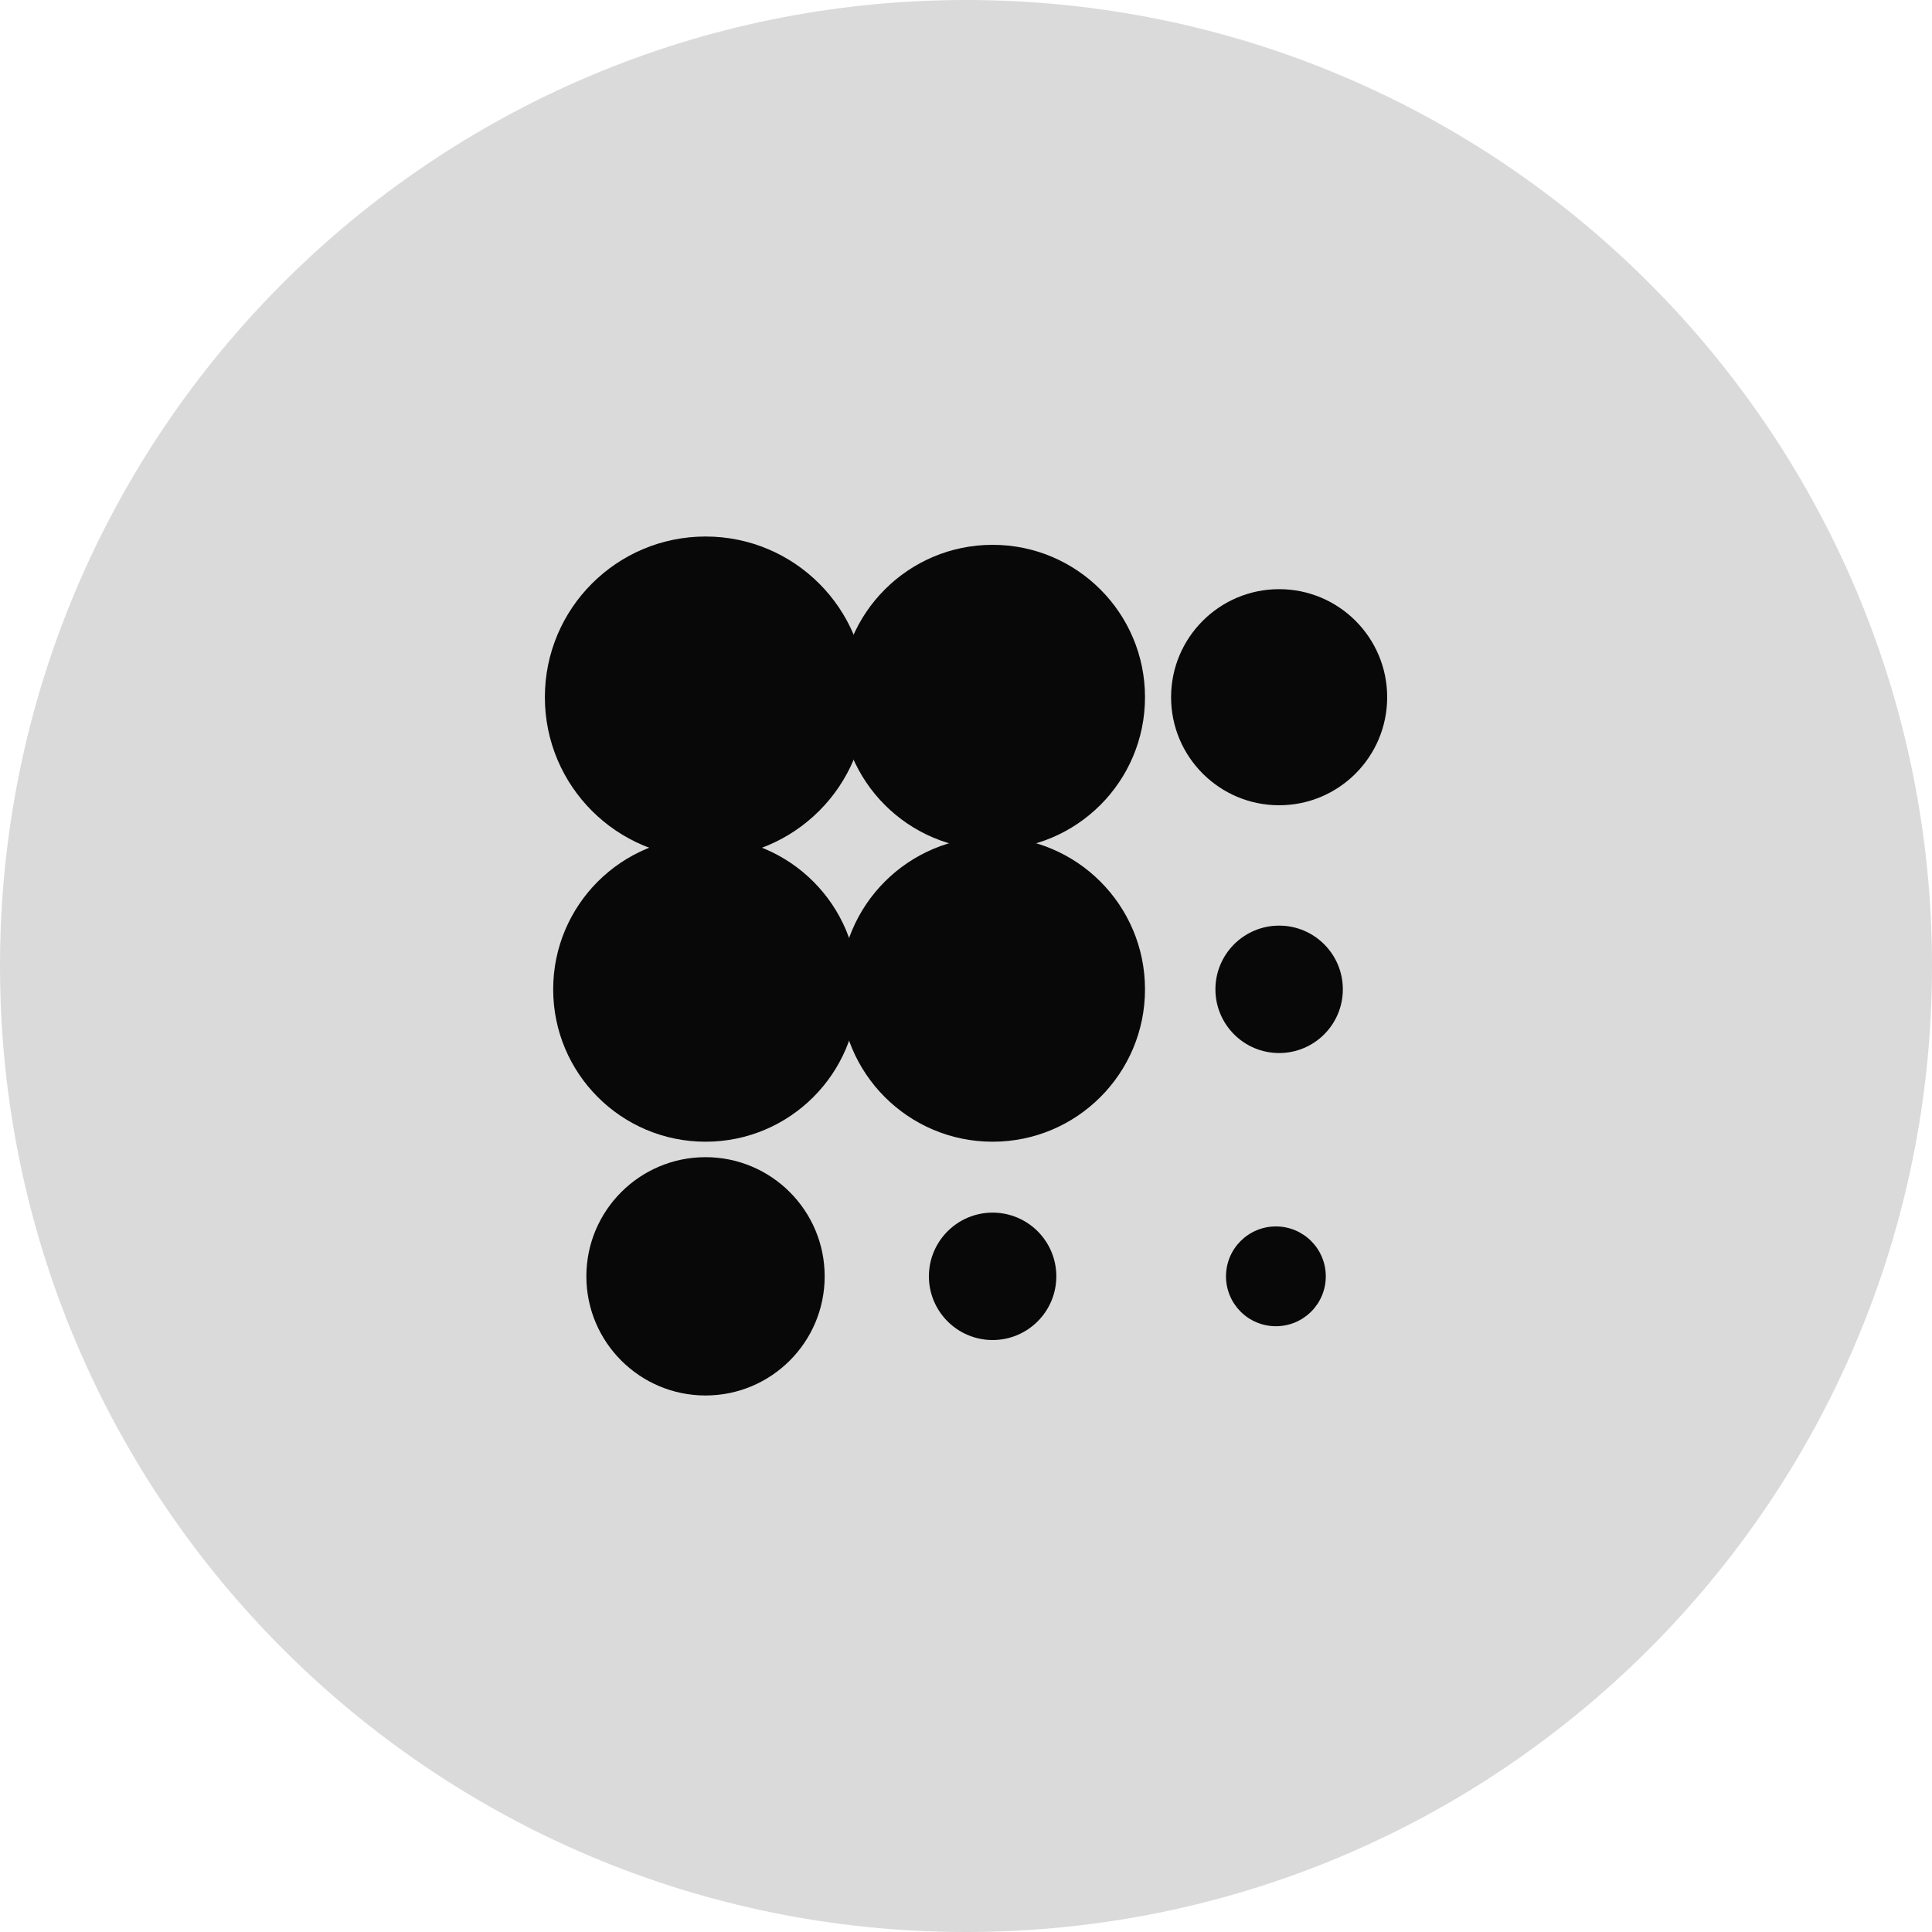
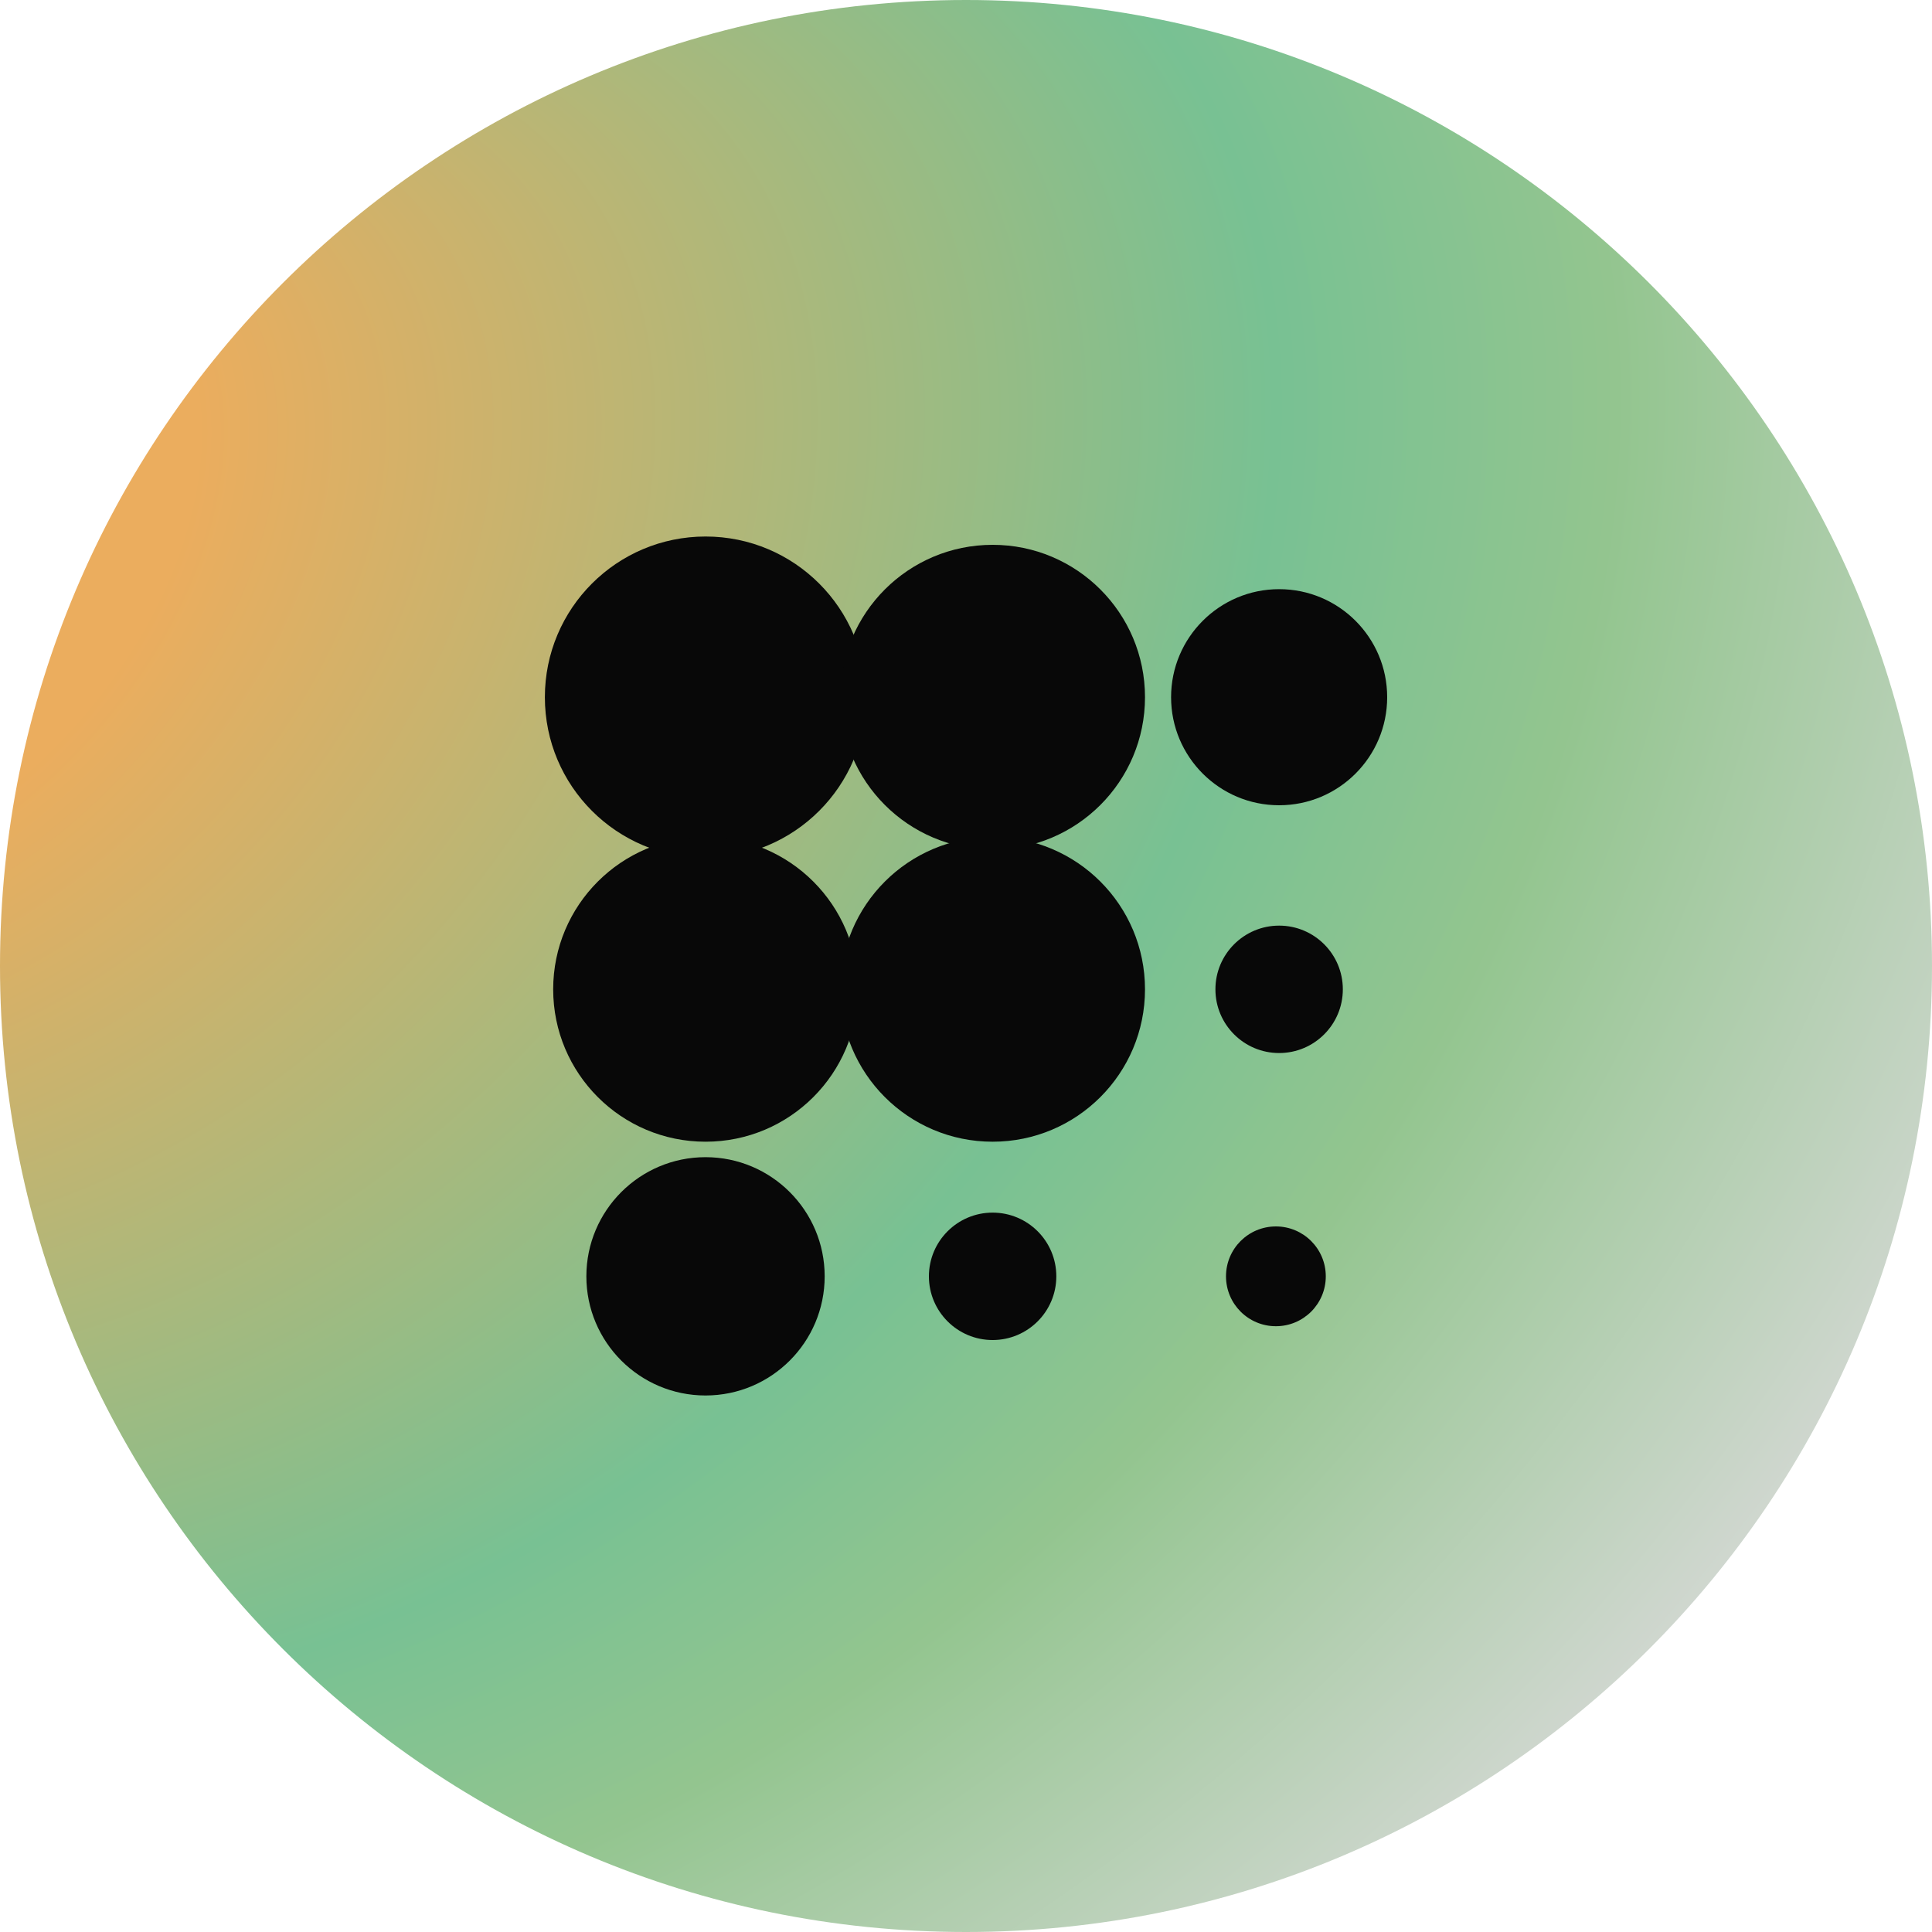
<svg xmlns="http://www.w3.org/2000/svg" id="Layer_1" viewBox="0 0 400 400">
  <defs>
    <style>
      .cls-1 {
        fill: url(#radial-gradient);
      }

      .cls-2 {
        fill: #080808;
      }
    </style>
-     <radialGradient id="radial-gradient" cx="170.46" cy="202.04" fx="-86.02" fy="271.44" r="265.7" gradientTransform="translate(260.2 -129.24) rotate(44.94) scale(1 1.47)" gradientUnits="userSpaceOnUse">
+     <radialGradient id="radial-gradient" cx="170.46" cy="202.04" fx="-86" fy="271.44" r="265.7" gradientTransform="translate(260.2 -129.24) rotate(44.94) scale(1 1.47)" gradientUnits="userSpaceOnUse">
      <stop offset=".21" stop-color="#ebad5e" />
      <stop offset=".59" stop-color="#78c193" />
      <stop offset=".71" stop-color="#93c58f" />
      <stop offset=".95" stop-color="#dadada" />
    </radialGradient>
  </defs>
  <g id="Prosper_x5F_App_x5F_Icon_x5F_LightMode">
    <rect class="cls-1" x="0" y="0" width="400" height="400" rx="200" ry="200" />
    <g id="Prosper_x5F_Symbol_x5F_Black">
      <g id="Symbol">
        <path class="cls-2" d="M179.35,144.35c0-18.38-14.89-33.27-33.27-33.27s-33.27,14.89-33.27,33.27,14.89,33.27,33.27,33.27,33.27-14.89,33.27-33.27Z" />
        <path class="cls-2" d="M177.63,204.83c0-17.43-14.12-31.55-31.55-31.55s-31.55,14.12-31.55,31.55,14.12,31.55,31.55,31.55,31.55-14.12,31.55-31.55Z" />
        <path class="cls-2" d="M170.74,264.25c0-13.62-11.05-24.67-24.67-24.67s-24.67,11.05-24.67,24.67,11.05,24.67,24.67,24.67,24.67-11.05,24.67-24.67Z" />
        <path class="cls-2" d="M237.06,144.35c0-17.43-14.12-31.55-31.55-31.55s-31.55,14.12-31.55,31.55,14.12,31.55,31.55,31.55,31.55-14.12,31.55-31.55Z" />
        <path class="cls-2" d="M237.06,204.83c0-17.43-14.12-31.55-31.55-31.55s-31.55,14.12-31.55,31.55,14.12,31.55,31.55,31.55,31.55-14.12,31.55-31.55Z" />
        <path class="cls-2" d="M218.7,264.25c0-7.29-5.91-13.19-13.19-13.19s-13.19,5.91-13.19,13.19,5.91,13.19,13.19,13.19,13.19-5.91,13.19-13.19Z" />
        <path class="cls-2" d="M287.2,144.35c0-12.36-10.02-22.37-22.37-22.37s-22.37,10.02-22.37,22.37,10.02,22.37,22.37,22.37,22.37-10.02,22.37-22.37Z" />
        <path class="cls-2" d="M278.02,204.83c0-7.29-5.91-13.19-13.19-13.19s-13.19,5.91-13.19,13.19,5.91,13.19,13.19,13.19,13.19-5.91,13.19-13.19Z" />
        <path class="cls-2" d="M274.49,264.25c0-5.7-4.62-10.33-10.33-10.33s-10.33,4.62-10.33,10.33,4.62,10.33,10.33,10.33,10.33-4.62,10.33-10.33Z" />
      </g>
    </g>
  </g>
</svg>
